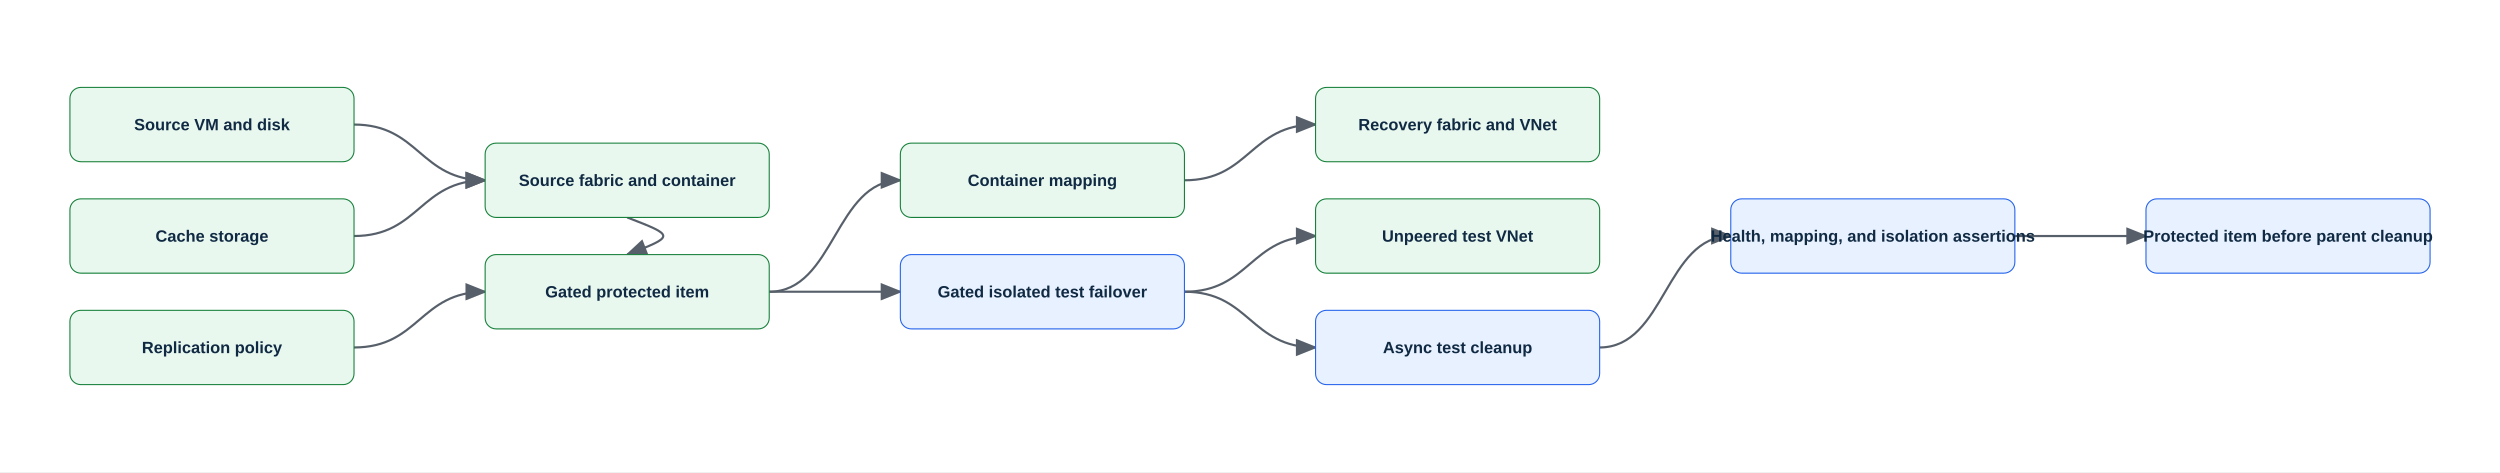
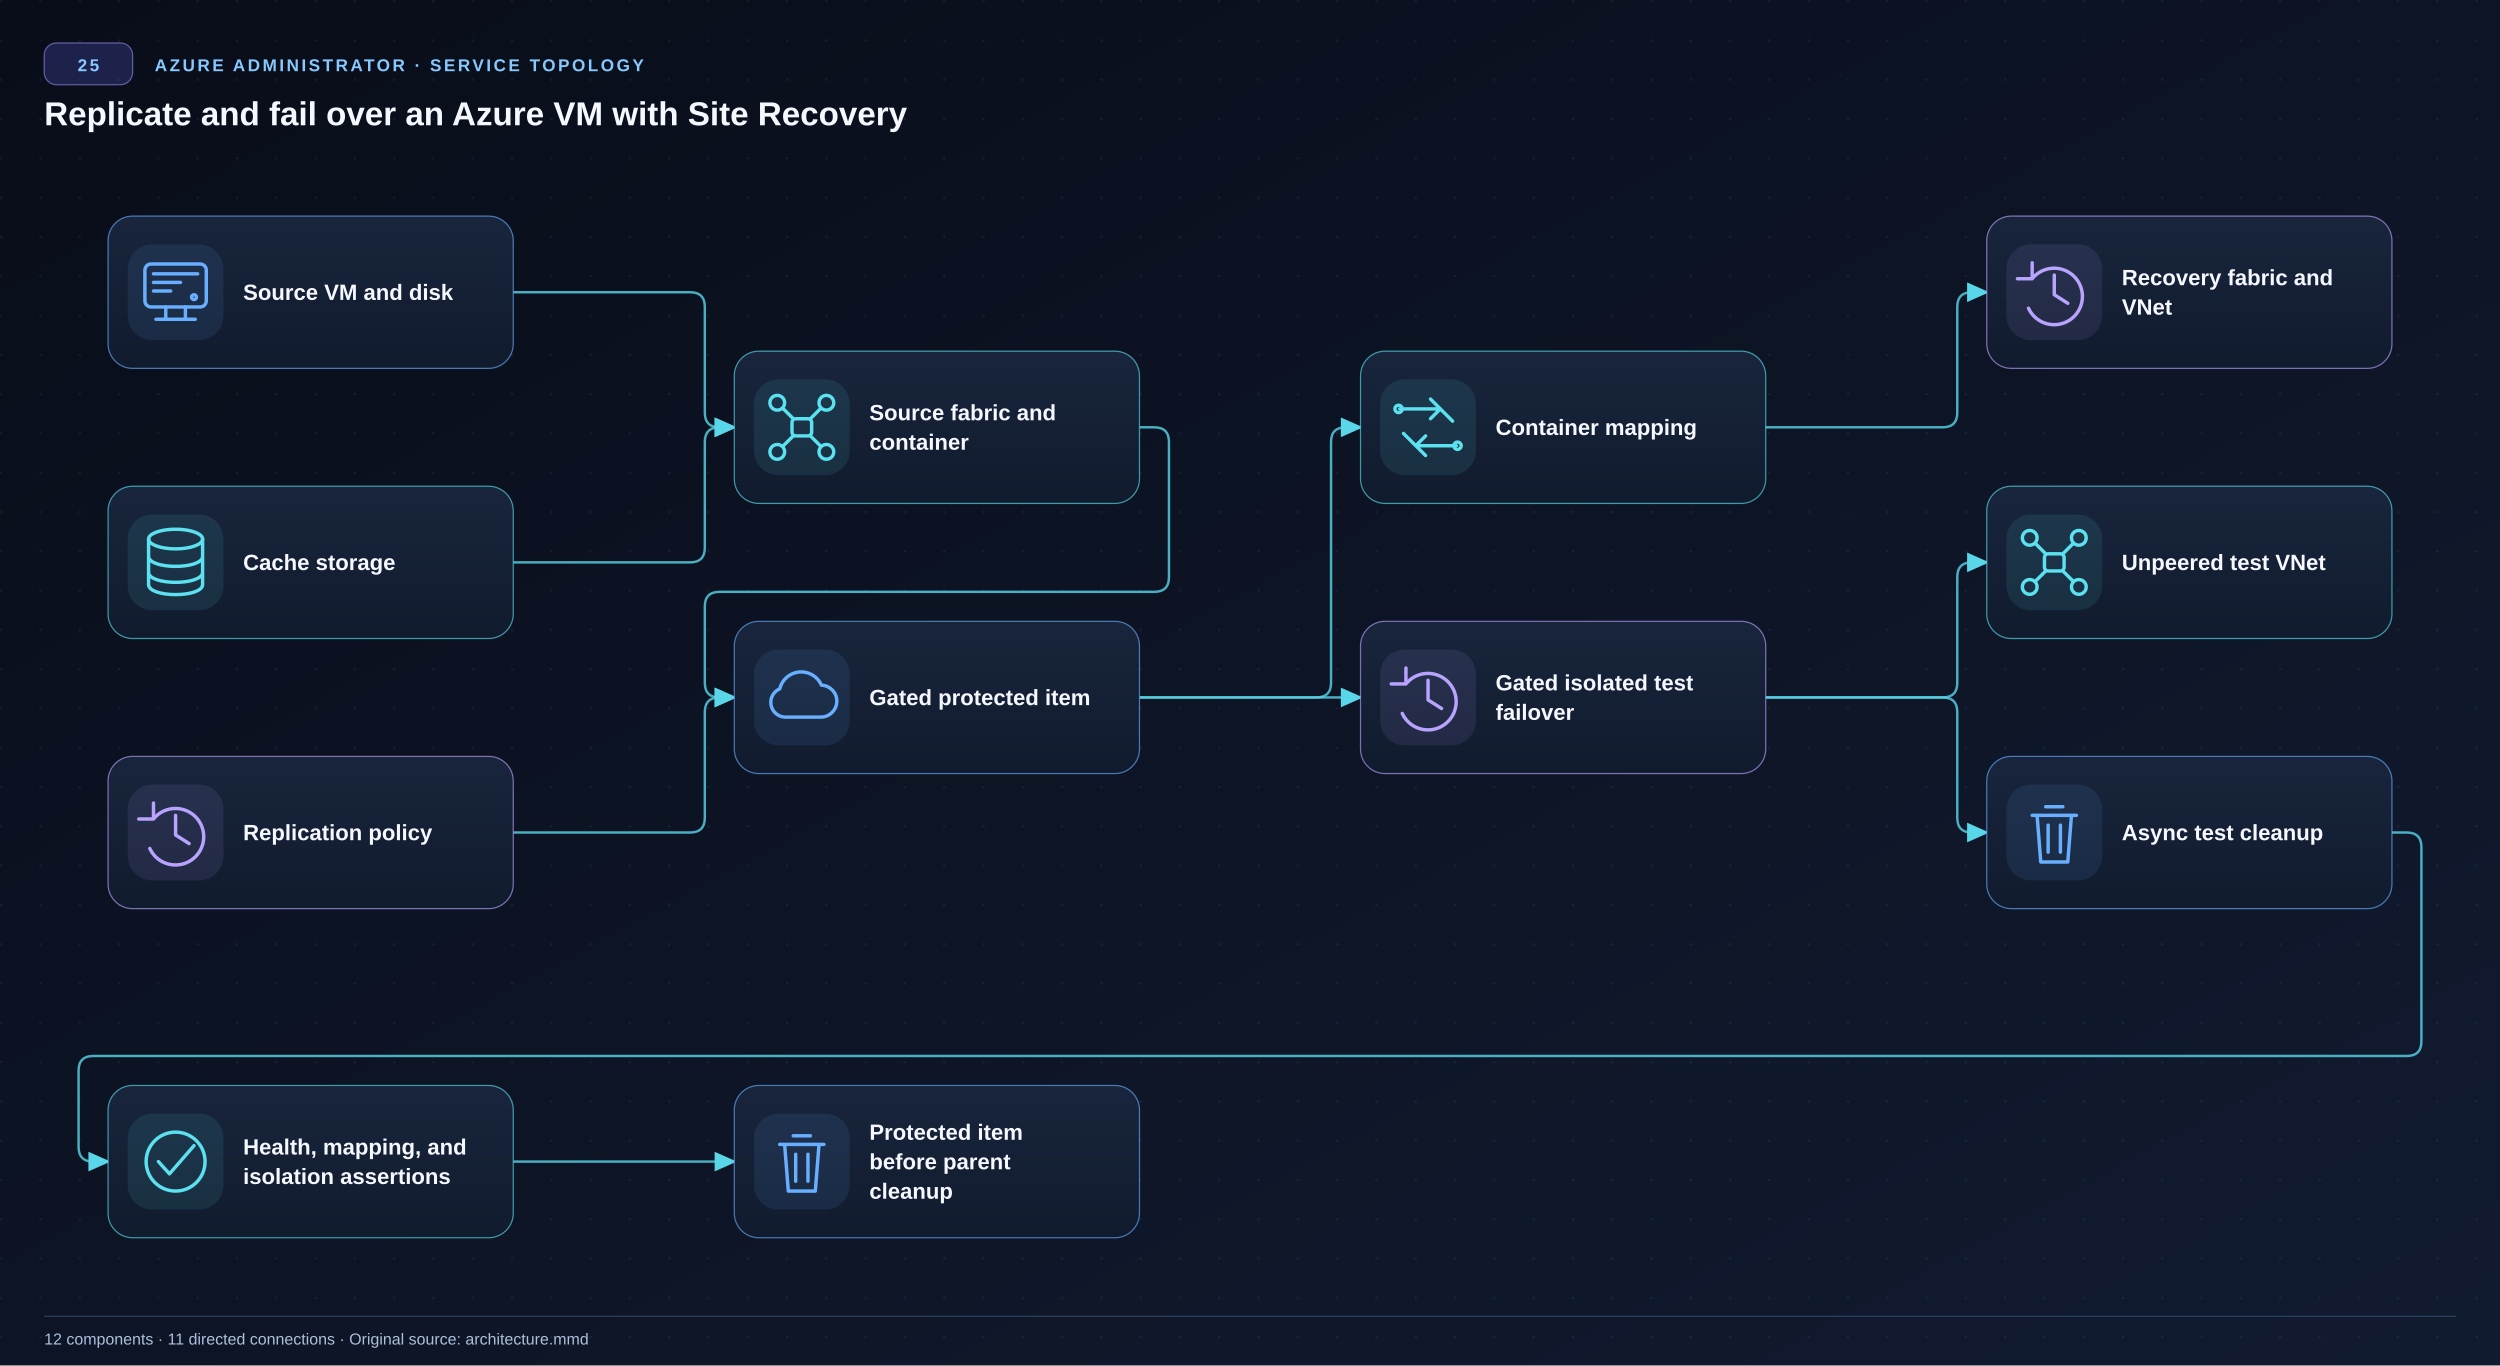
- <svg xmlns="http://www.w3.org/2000/svg" width="2288" height="432" viewBox="0 0 2288 432" role="img" aria-labelledby="lab25-title lab25-desc">
+ <svg xmlns="http://www.w3.org/2000/svg" width="2036" height="1112" viewBox="0 0 2036 1112" role="img" aria-labelledby="lab25-title lab25-desc">
  <defs>
-     <marker id="arrow" markerWidth="10" markerHeight="8" refX="9" refY="4" orient="auto" markerUnits="strokeWidth">
-       <path d="M 0 0 L 10 4 L 0 8 z" fill="#57606a" />
+     <linearGradient id="canvas-fill" x2="1" y2="1">
+       <stop stop-color="#090D19" />
+       <stop offset="1" stop-color="#111B30" />
+     </linearGradient>
+     <linearGradient id="card-fill" x2="0" y2="1">
+       <stop stop-color="#18253C" />
+       <stop offset="1" stop-color="#111B2E" />
+     </linearGradient>
+     <pattern id="grid" width="32" height="32" patternUnits="userSpaceOnUse">
+       <circle cx="1" cy="1" r="1" fill="#72A6E8" opacity=".10" />
+     </pattern>
+     <marker id="arrow" markerWidth="9" markerHeight="8" refX="8" refY="4" orient="auto" markerUnits="strokeWidth">
+       <path d="M0 0L9 4L0 8z" fill="#59D6E8" />
    </marker>
    <style>
-       .edge { fill: none; stroke: #57606a; stroke-width: 2; marker-end: url(#arrow); }
-       .edge-label-bg { fill: #ffffff; opacity: .94; }
-       .edge-label { fill: #57606a; font: 13px 'Segoe UI', Arial, sans-serif; text-anchor: middle; dominant-baseline: central; }
-       .node-label { font: 600 15px 'Segoe UI', Arial, sans-serif; text-anchor: middle; dominant-baseline: central; }
+       .edge { fill: none; stroke: #59D6E8; stroke-width: 2; stroke-opacity: .8; marker-end: url(#arrow); }
+       .node-label { fill: #F6F8FF; font: 600 18px 'Segoe UI', Arial, sans-serif; dominant-baseline: central; }
+       .edge-label { fill: #D9F8FD; font: 13px 'Segoe UI', Arial, sans-serif; text-anchor: middle; dominant-baseline: central; }
+       .heading { fill: #F6F8FF; font: 700 27px 'Segoe UI', Arial, sans-serif; }
+       .eyebrow { fill: #87C9FF; font: 600 14px 'Segoe UI', Arial, sans-serif; letter-spacing: 2px; }
+       .footer { fill: #ACC0DC; font: 13px 'Segoe UI', Arial, sans-serif; }
    </style>
  </defs>
-   <rect width="100%" height="100%" fill="#ffffff" />
+   <rect width="100%" height="100%" fill="url(#canvas-fill)" />
+   <rect width="100%" height="100%" fill="url(#grid)" />
  <g aria-hidden="true">
-     <path class="edge" d="M 324 114 C 384 114, 384 165, 444 165" />
-     <path class="edge" d="M 324 216 C 384 216, 384 165, 444 165" />
-     <path class="edge" d="M 574 199 C 618 216, 618 216, 574 233" />
-     <path class="edge" d="M 324 318 C 384 318, 384 267, 444 267" />
-     <path class="edge" d="M 704 267 C 764 267, 764 165, 824 165" />
-     <path class="edge" d="M 1084 165 C 1144 165, 1144 114, 1204 114" />
-     <path class="edge" d="M 704 267 C 764 267, 764 267, 824 267" />
-     <path class="edge" d="M 1084 267 C 1144 267, 1144 216, 1204 216" />
-     <path class="edge" d="M 1084 267 C 1144 267, 1144 318, 1204 318" />
-     <path class="edge" d="M 1464 318 C 1524 318, 1524 216, 1584 216" />
-     <path class="edge" d="M 1844 216 C 1904 216, 1904 216, 1964 216" />
-     <rect x="64" y="80" width="260" height="68" rx="10" fill="#e9f8ef" stroke="#16803a" />
-     <text x="194" y="114" class="node-label" fill="#102a43">Source VM and disk</text>
-     <rect x="444" y="131" width="260" height="68" rx="10" fill="#e9f8ef" stroke="#16803a" />
-     <text x="574" y="165" class="node-label" fill="#102a43">Source fabric and container</text>
-     <rect x="64" y="182" width="260" height="68" rx="10" fill="#e9f8ef" stroke="#16803a" />
-     <text x="194" y="216" class="node-label" fill="#102a43">Cache storage</text>
-     <rect x="444" y="233" width="260" height="68" rx="10" fill="#e9f8ef" stroke="#16803a" />
-     <text x="574" y="267" class="node-label" fill="#102a43">Gated protected item</text>
-     <rect x="64" y="284" width="260" height="68" rx="10" fill="#e9f8ef" stroke="#16803a" />
-     <text x="194" y="318" class="node-label" fill="#102a43">Replication policy</text>
-     <rect x="824" y="131" width="260" height="68" rx="10" fill="#e9f8ef" stroke="#16803a" />
-     <text x="954" y="165" class="node-label" fill="#102a43">Container mapping</text>
-     <rect x="1204" y="80" width="260" height="68" rx="10" fill="#e9f8ef" stroke="#16803a" />
-     <text x="1334" y="114" class="node-label" fill="#102a43">Recovery fabric and VNet</text>
-     <rect x="824" y="233" width="260" height="68" rx="10" fill="#e8f1ff" stroke="#2563eb" />
-     <text x="954" y="267" class="node-label" fill="#102a43">Gated isolated test failover</text>
-     <rect x="1204" y="182" width="260" height="68" rx="10" fill="#e9f8ef" stroke="#16803a" />
-     <text x="1334" y="216" class="node-label" fill="#102a43">Unpeered test VNet</text>
-     <rect x="1204" y="284" width="260" height="68" rx="10" fill="#e8f1ff" stroke="#2563eb" />
-     <text x="1334" y="318" class="node-label" fill="#102a43">Async test cleanup</text>
-     <rect x="1584" y="182" width="260" height="68" rx="10" fill="#e8f1ff" stroke="#2563eb" />
-     <text x="1714" y="216" class="node-label" fill="#102a43">Health, mapping, and isolation assertions</text>
-     <rect x="1964" y="182" width="260" height="68" rx="10" fill="#e8f1ff" stroke="#2563eb" />
-     <text x="2094" y="216" class="node-label" fill="#102a43">Protected item before parent cleanup</text>
+     <rect x="36" y="35" width="72" height="34" rx="10" fill="#6366F1" fill-opacity=".23" stroke="#A295F9" stroke-opacity=".55" />
+     <text x="72" y="58" class="eyebrow" text-anchor="middle">25</text>
+     <text x="126" y="58" class="eyebrow">AZURE ADMINISTRATOR · SERVICE TOPOLOGY</text>
+     <text x="36" y="102" class="heading">Replicate and fail over an Azure VM with Site Recovery</text>
+     <path id="edge-0" data-source="VM" data-target="SF" class="edge" d="M 418 238 L 562 238 Q 574 238 574 250 L 574 336 Q 574 348 586 348 L 598 348" />
+     <path id="edge-1" data-source="CA" data-target="SF" class="edge" d="M 418 458 L 562 458 Q 574 458 574 446 L 574 360 Q 574 348 586 348 L 598 348" />
+     <path id="edge-2" data-source="SF" data-target="PI" class="edge" d="M 928 348 L 940 348 Q 952 348 952 360 L 952 470 Q 952 482 940 482 L 586 482 Q 574 482 574 494 L 574 556 Q 574 568 586 568 L 598 568" />
+     <path id="edge-3" data-source="PO" data-target="PI" class="edge" d="M 418 678 L 562 678 Q 574 678 574 666 L 574 580 Q 574 568 586 568 L 598 568" />
+     <path id="edge-4" data-source="PI" data-target="MAP" class="edge" d="M 928 568 L 1072 568 Q 1084 568 1084 556 L 1084 360 Q 1084 348 1096 348 L 1108 348" />
+     <path id="edge-5" data-source="MAP" data-target="RF" class="edge" d="M 1438 348 L 1582 348 Q 1594 348 1594 336 L 1594 250 Q 1594 238 1606 238 L 1618 238" />
+     <path id="edge-6" data-source="PI" data-target="TF" class="edge" d="M 928 568 L 1108 568" />
+     <path id="edge-7" data-source="TF" data-target="TV" class="edge" d="M 1438 568 L 1582 568 Q 1594 568 1594 556 L 1594 470 Q 1594 458 1606 458 L 1618 458" />
+     <path id="edge-8" data-source="TF" data-target="TC" class="edge" d="M 1438 568 L 1582 568 Q 1594 568 1594 580 L 1594 666 Q 1594 678 1606 678 L 1618 678" />
+     <path id="edge-9" data-source="TC" data-target="V" class="edge" d="M 1948 678 L 1960 678 Q 1972 678 1972 690 L 1972 848 Q 1972 860 1960 860 L 76 860 Q 64 860 64 872 L 64 934 Q 64 946 76 946 L 88 946" />
+     <path id="edge-10" data-source="V" data-target="C" class="edge" d="M 418 946 L 598 946" />
+     <g id="node-VM" data-service-icon="vm">
+       <rect x="88" y="176" width="330" height="124" rx="20" fill="url(#card-fill)" stroke="#69AFFF" stroke-opacity=".64" />
+       <rect x="104" y="199" width="78" height="78" rx="20" fill="#69AFFF" fill-opacity=".10" />
+       <g transform="translate(111 206)" fill="none" stroke="#69AFFF" stroke-width="2.8" stroke-linecap="round" stroke-linejoin="round">
+         <rect x="7" y="9" width="50" height="35" rx="5" />
+         <path d="M24 44v9M40 44v9M16 54h32M14 17h36M14 24h22M14 31h14" />
+         <circle cx="47" cy="36" r="2" />
+       </g>
+       <text x="198" y="238" class="node-label">Source VM and disk</text>
+     </g>
+     <g id="node-SF" data-service-icon="network">
+       <rect x="598" y="286" width="330" height="124" rx="20" fill="url(#card-fill)" stroke="#5BE1EF" stroke-opacity=".64" />
+       <rect x="614" y="309" width="78" height="78" rx="20" fill="#5BE1EF" fill-opacity=".10" />
+       <g transform="translate(621 316)" fill="none" stroke="#5BE1EF" stroke-width="2.8" stroke-linecap="round" stroke-linejoin="round">
+         <rect x="24" y="25" width="16" height="14" rx="3" />
+         <circle cx="12" cy="12" r="6" />
+         <circle cx="52" cy="12" r="6" />
+         <circle cx="12" cy="52" r="6" />
+         <circle cx="52" cy="52" r="6" />
+         <path d="M17 17l8 8M47 17l-8 8M17 47l8-8M47 47l-8-8" />
+       </g>
+       <text x="708" y="336" class="node-label">Source fabric and</text>
+       <text x="708" y="360" class="node-label">container</text>
+     </g>
+     <g id="node-CA" data-service-icon="storage">
+       <rect x="88" y="396" width="330" height="124" rx="20" fill="url(#card-fill)" stroke="#5BE1EF" stroke-opacity=".64" />
+       <rect x="104" y="419" width="78" height="78" rx="20" fill="#5BE1EF" fill-opacity=".10" />
+       <g transform="translate(111 426)" fill="none" stroke="#5BE1EF" stroke-width="2.8" stroke-linecap="round" stroke-linejoin="round">
+         <ellipse cx="32" cy="13" rx="22" ry="8" />
+         <path d="M10 13v37c0 11 44 11 44 0V13M10 27c0 11 44 11 44 0M10 40c0 11 44 11 44 0" />
+       </g>
+       <text x="198" y="458" class="node-label">Cache storage</text>
+     </g>
+     <g id="node-PI" data-service-icon="cloud">
+       <rect x="598" y="506" width="330" height="124" rx="20" fill="url(#card-fill)" stroke="#69AFFF" stroke-opacity=".64" />
+       <rect x="614" y="529" width="78" height="78" rx="20" fill="#69AFFF" fill-opacity=".10" />
+       <g transform="translate(621 536)" fill="none" stroke="#69AFFF" stroke-width="2.8" stroke-linecap="round" stroke-linejoin="round">
+         <path d="M18 48h29a13 13 0 0 0 1-26A18 18 0 0 0 14 25a12 12 0 0 0 4 23z" />
+       </g>
+       <text x="708" y="568" class="node-label">Gated protected item</text>
+     </g>
+     <g id="node-PO" data-service-icon="recovery">
+       <rect x="88" y="616" width="330" height="124" rx="20" fill="url(#card-fill)" stroke="#B8A4FF" stroke-opacity=".64" />
+       <rect x="104" y="639" width="78" height="78" rx="20" fill="#B8A4FF" fill-opacity=".10" />
+       <g transform="translate(111 646)" fill="none" stroke="#B8A4FF" stroke-width="2.8" stroke-linecap="round" stroke-linejoin="round">
+         <path d="M14 21a23 23 0 1 1-3 24M14 21V8M14 21H2" />
+         <path d="M32 18v16l11 7" />
+       </g>
+       <text x="198" y="678" class="node-label">Replication policy</text>
+     </g>
+     <g id="node-MAP" data-service-icon="route">
+       <rect x="1108" y="286" width="330" height="124" rx="20" fill="url(#card-fill)" stroke="#5BE1EF" stroke-opacity=".64" />
+       <rect x="1124" y="309" width="78" height="78" rx="20" fill="#5BE1EF" fill-opacity=".10" />
+       <g transform="translate(1131 316)" fill="none" stroke="#5BE1EF" stroke-width="2.8" stroke-linecap="round" stroke-linejoin="round">
+         <path d="M9 17h33l10 10M42 17l-8-8M42 17l-8 8M55 47H22L12 37M22 47l8-8M22 47l8 8" />
+         <circle cx="8" cy="17" r="3" />
+         <circle cx="56" cy="47" r="3" />
+       </g>
+       <text x="1218" y="348" class="node-label">Container mapping</text>
+     </g>
+     <g id="node-RF" data-service-icon="recovery">
+       <rect x="1618" y="176" width="330" height="124" rx="20" fill="url(#card-fill)" stroke="#B8A4FF" stroke-opacity=".64" />
+       <rect x="1634" y="199" width="78" height="78" rx="20" fill="#B8A4FF" fill-opacity=".10" />
+       <g transform="translate(1641 206)" fill="none" stroke="#B8A4FF" stroke-width="2.8" stroke-linecap="round" stroke-linejoin="round">
+         <path d="M14 21a23 23 0 1 1-3 24M14 21V8M14 21H2" />
+         <path d="M32 18v16l11 7" />
+       </g>
+       <text x="1728" y="226" class="node-label">Recovery fabric and</text>
+       <text x="1728" y="250" class="node-label">VNet</text>
+     </g>
+     <g id="node-TF" data-service-icon="recovery">
+       <rect x="1108" y="506" width="330" height="124" rx="20" fill="url(#card-fill)" stroke="#B8A4FF" stroke-opacity=".64" />
+       <rect x="1124" y="529" width="78" height="78" rx="20" fill="#B8A4FF" fill-opacity=".10" />
+       <g transform="translate(1131 536)" fill="none" stroke="#B8A4FF" stroke-width="2.8" stroke-linecap="round" stroke-linejoin="round">
+         <path d="M14 21a23 23 0 1 1-3 24M14 21V8M14 21H2" />
+         <path d="M32 18v16l11 7" />
+       </g>
+       <text x="1218" y="556" class="node-label">Gated isolated test</text>
+       <text x="1218" y="580" class="node-label">failover</text>
+     </g>
+     <g id="node-TV" data-service-icon="network">
+       <rect x="1618" y="396" width="330" height="124" rx="20" fill="url(#card-fill)" stroke="#5BE1EF" stroke-opacity=".64" />
+       <rect x="1634" y="419" width="78" height="78" rx="20" fill="#5BE1EF" fill-opacity=".10" />
+       <g transform="translate(1641 426)" fill="none" stroke="#5BE1EF" stroke-width="2.8" stroke-linecap="round" stroke-linejoin="round">
+         <rect x="24" y="25" width="16" height="14" rx="3" />
+         <circle cx="12" cy="12" r="6" />
+         <circle cx="52" cy="12" r="6" />
+         <circle cx="12" cy="52" r="6" />
+         <circle cx="52" cy="52" r="6" />
+         <path d="M17 17l8 8M47 17l-8 8M17 47l8-8M47 47l-8-8" />
+       </g>
+       <text x="1728" y="458" class="node-label">Unpeered test VNet</text>
+     </g>
+     <g id="node-TC" data-service-icon="cleanup">
+       <rect x="1618" y="616" width="330" height="124" rx="20" fill="url(#card-fill)" stroke="#69AFFF" stroke-opacity=".64" />
+       <rect x="1634" y="639" width="78" height="78" rx="20" fill="#69AFFF" fill-opacity=".10" />
+       <g transform="translate(1641 646)" fill="none" stroke="#69AFFF" stroke-width="2.8" stroke-linecap="round" stroke-linejoin="round">
+         <path d="M14 18h36M25 11h14M18 18l3 38h22l3-38M27 26v22M37 26v22" />
+       </g>
+       <text x="1728" y="678" class="node-label">Async test cleanup</text>
+     </g>
+     <g id="node-V" data-service-icon="check">
+       <rect x="88" y="884" width="330" height="124" rx="20" fill="url(#card-fill)" stroke="#5BE1EF" stroke-opacity=".64" />
+       <rect x="104" y="907" width="78" height="78" rx="20" fill="#5BE1EF" fill-opacity=".10" />
+       <g transform="translate(111 914)" fill="none" stroke="#5BE1EF" stroke-width="2.8" stroke-linecap="round" stroke-linejoin="round">
+         <circle cx="32" cy="32" r="24" />
+         <path d="M18 32l9 10 20-23" />
+       </g>
+       <text x="198" y="934" class="node-label">Health, mapping, and</text>
+       <text x="198" y="958" class="node-label">isolation assertions</text>
+     </g>
+     <g id="node-C" data-service-icon="cleanup">
+       <rect x="598" y="884" width="330" height="124" rx="20" fill="url(#card-fill)" stroke="#69AFFF" stroke-opacity=".64" />
+       <rect x="614" y="907" width="78" height="78" rx="20" fill="#69AFFF" fill-opacity=".10" />
+       <g transform="translate(621 914)" fill="none" stroke="#69AFFF" stroke-width="2.8" stroke-linecap="round" stroke-linejoin="round">
+         <path d="M14 18h36M25 11h14M18 18l3 38h22l3-38M27 26v22M37 26v22" />
+       </g>
+       <text x="708" y="922" class="node-label">Protected item</text>
+       <text x="708" y="946" class="node-label">before parent</text>
+       <text x="708" y="970" class="node-label">cleanup</text>
+     </g>
+     <path d="M36 1072H2000" stroke="#29405D" />
+     <text x="36" y="1095" class="footer">12 components · 11 directed connections · Original source: architecture.mmd</text>
  </g>
</svg>
